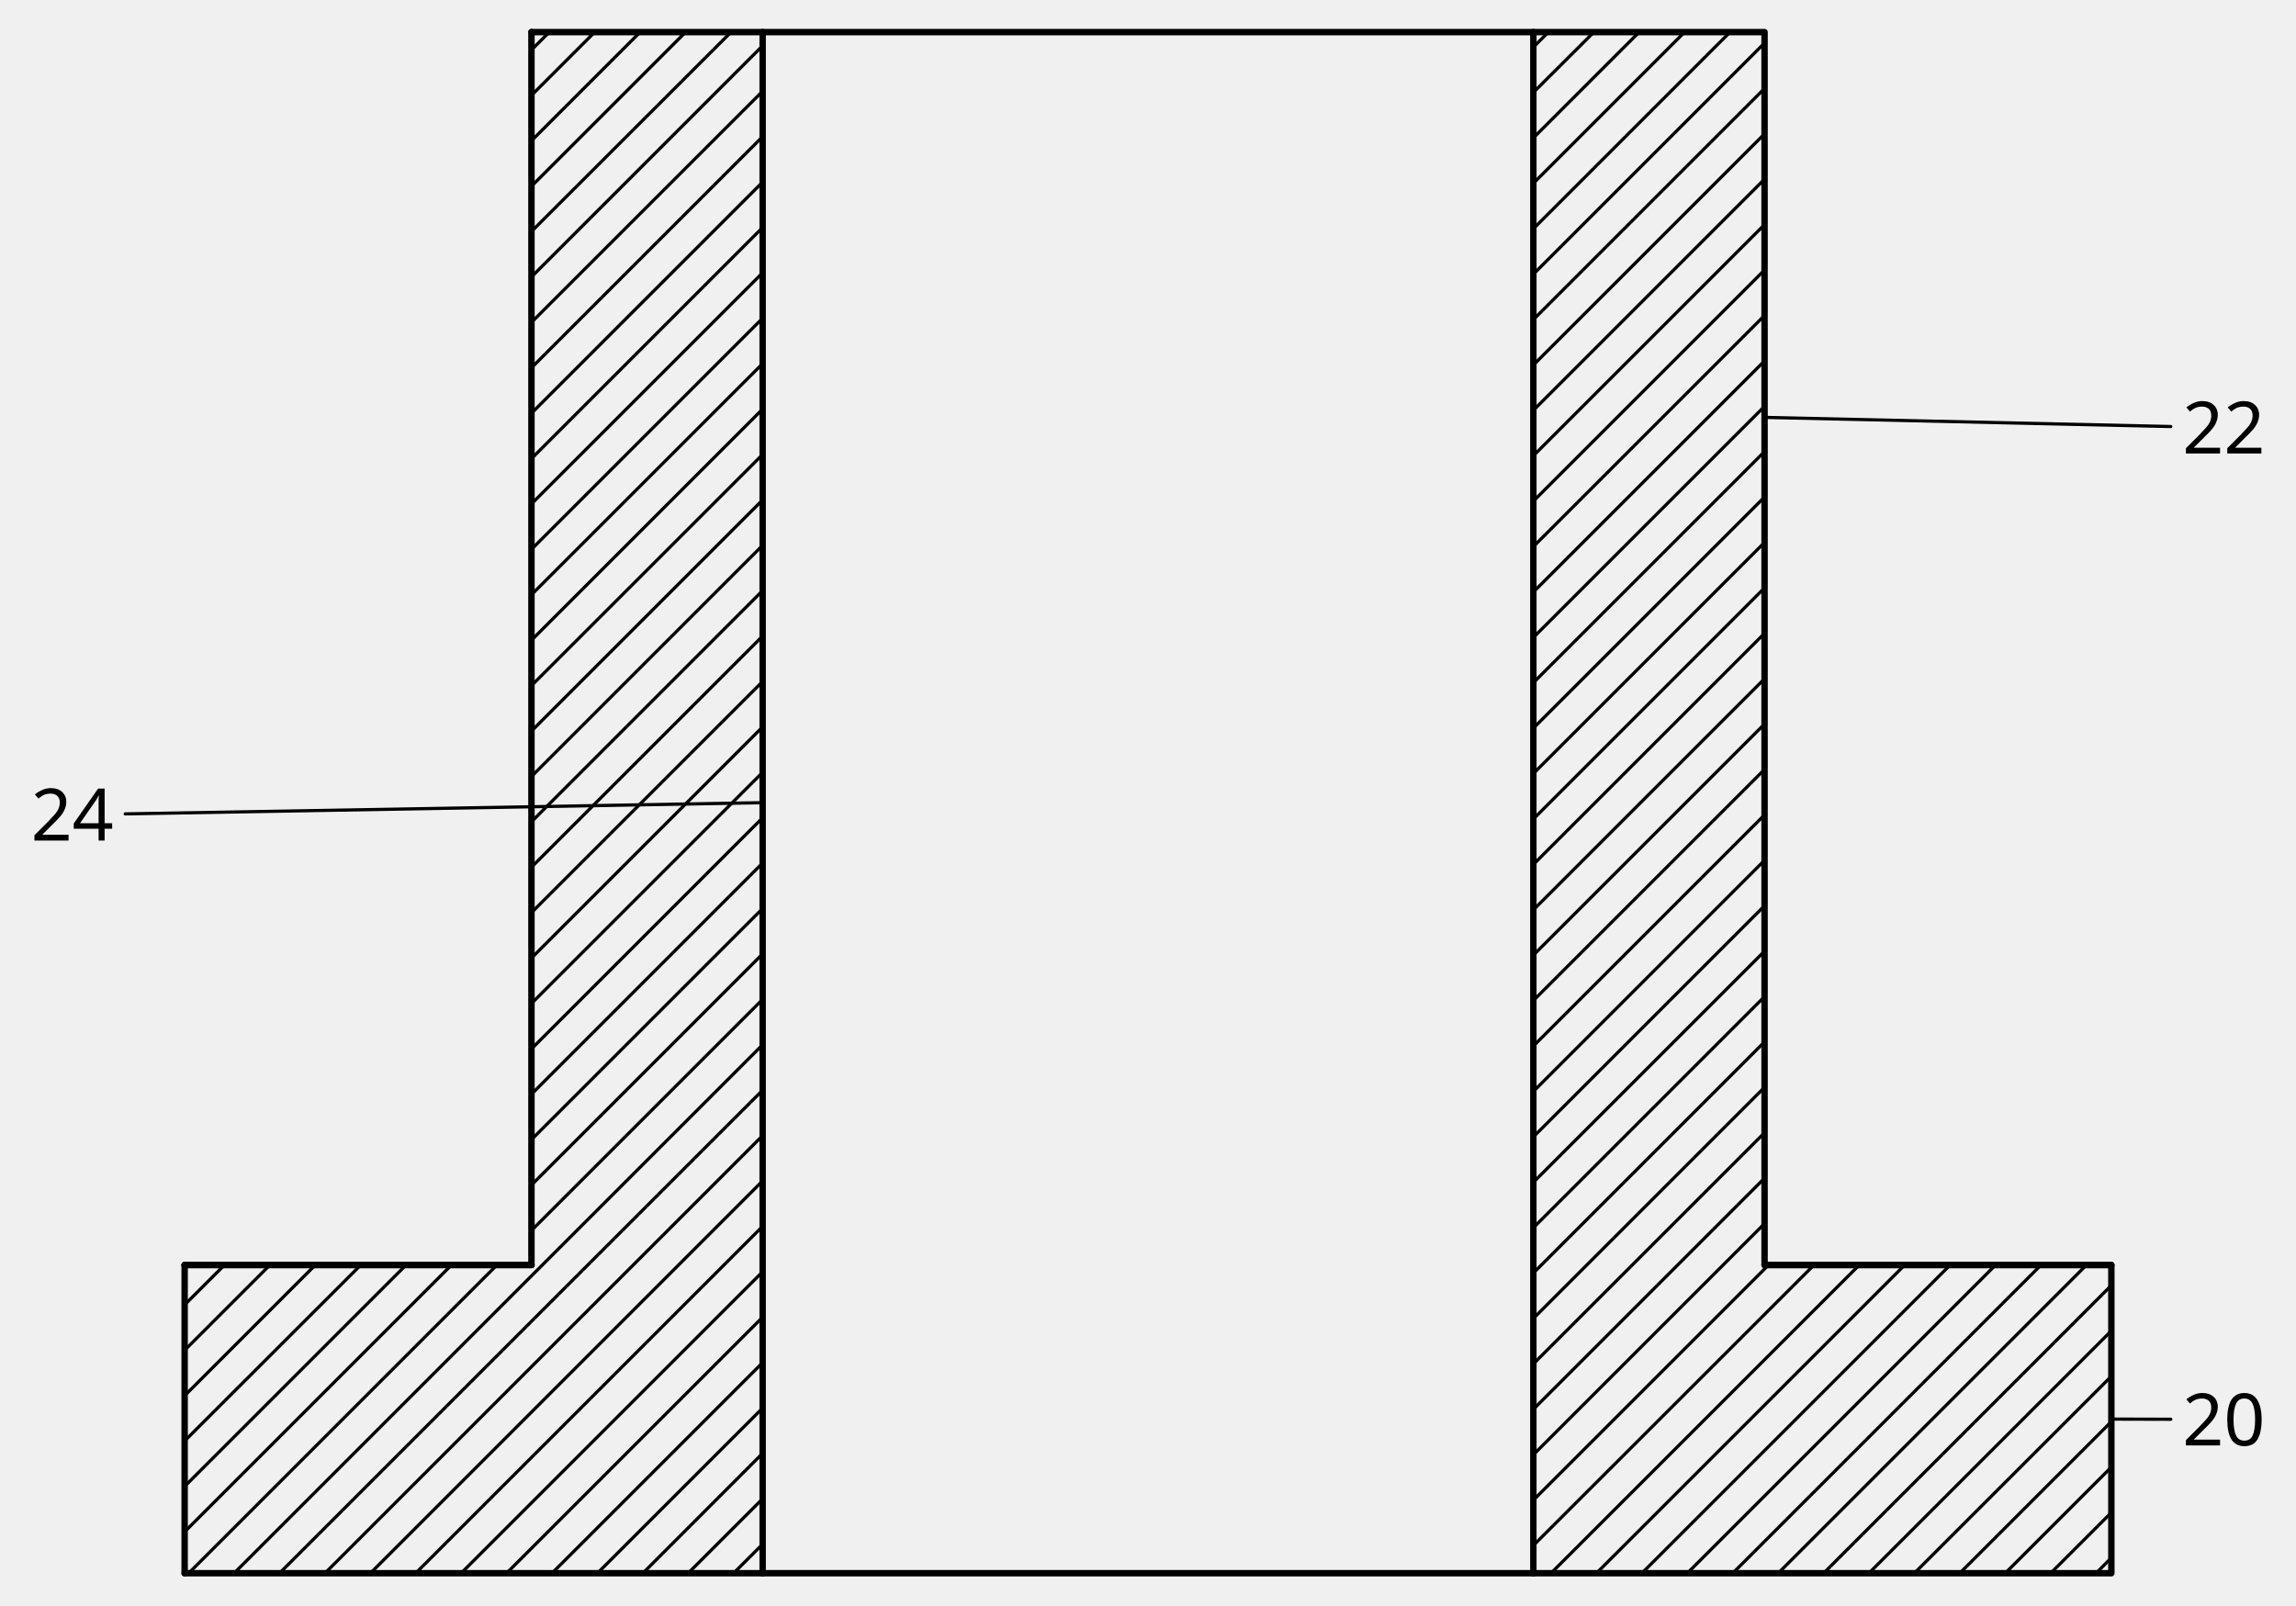
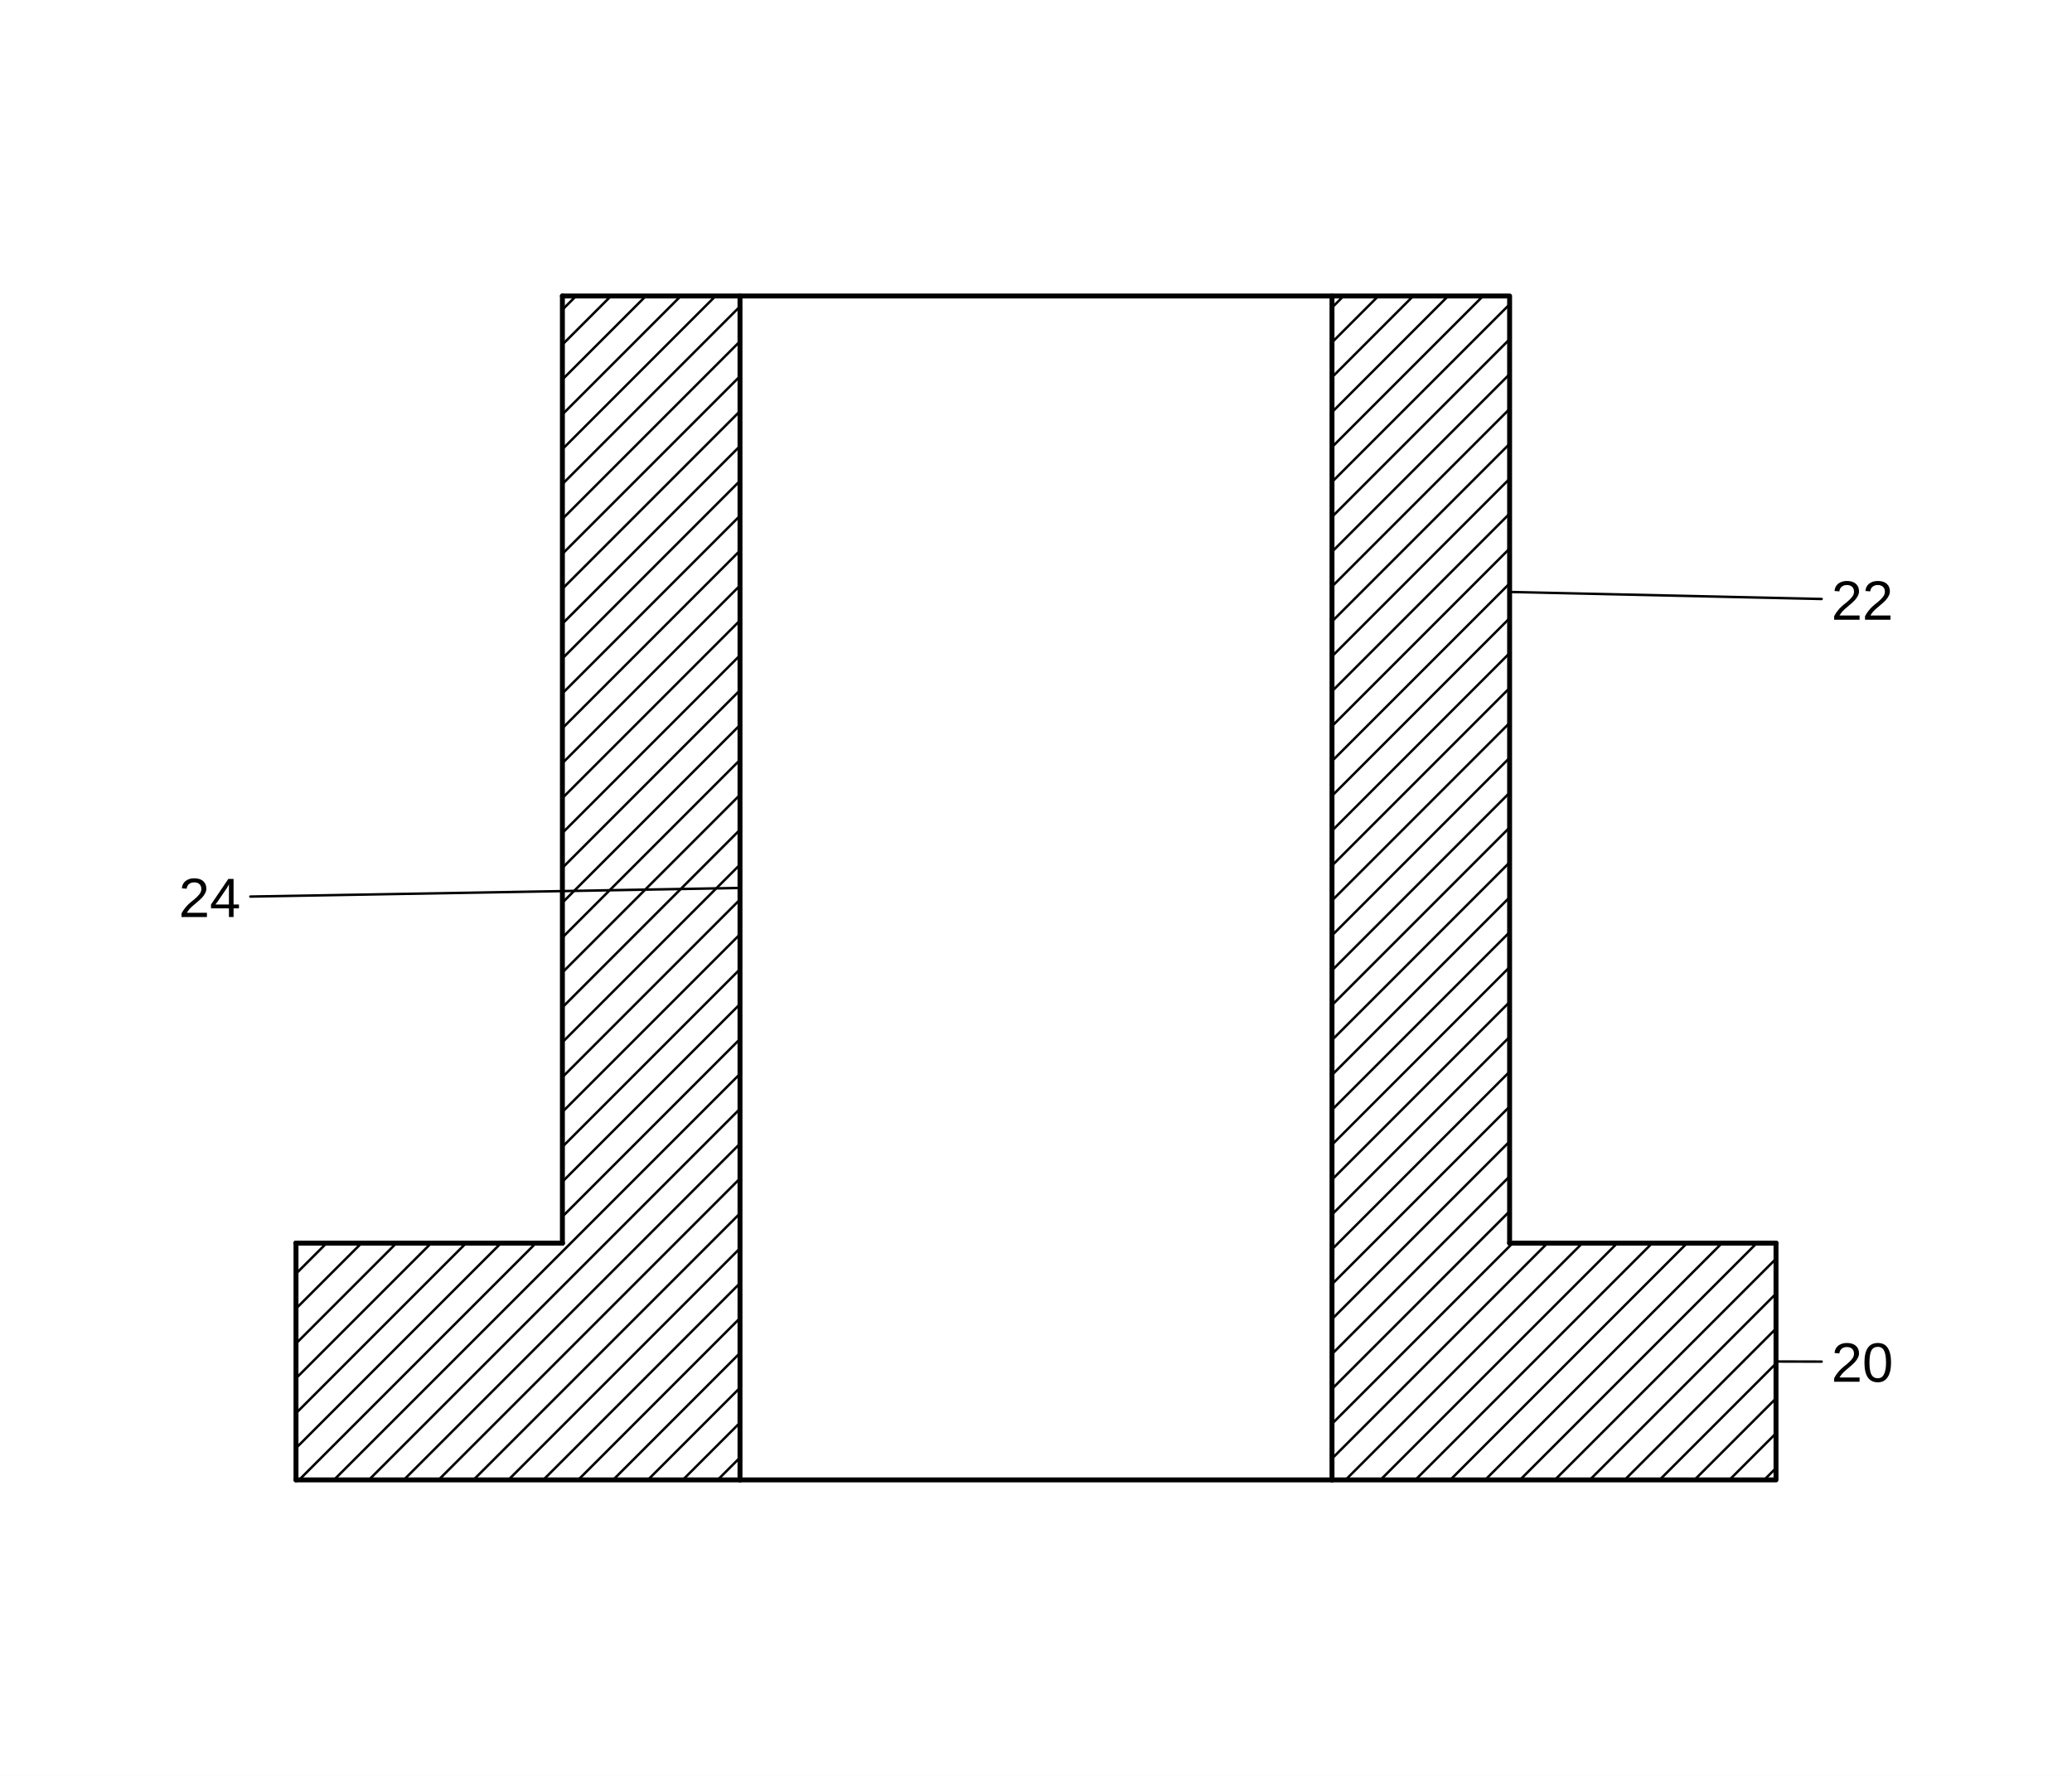
- <svg xmlns="http://www.w3.org/2000/svg" width="143mm" height="100mm" viewBox="0 0 143 100" data-figure="2" data-kind="3d">
-   <path class="edge" data-part="bushing" d="M95.5 98 L131.5 98 L131.5 78.8 L109.9 78.8 L109.9 2 L95.5 2 L94.9 2 L93.12 2 L90.26 2 L86.46 2 L81.91 2 L76.84 2 L71.5 2 L66.16 2 L61.09 2 L56.54 2 L52.74 2 L49.88 2 L48.1 2 L47.5 2 L47.5 98" stroke="#000" stroke-width="0.4" fill="none" stroke-linecap="round" stroke-linejoin="round" />
-   <path class="edge" data-part="bushing" d="M11.5 98 L47.5 98" stroke="#000" stroke-width="0.4" fill="none" stroke-linecap="round" stroke-linejoin="round" />
-   <path class="edge" data-part="bushing" d="M95.5 98 L94.9 98 L93.12 98 L90.26 98 L86.46 98 L81.91 98 L76.84 98 L71.5 98 L66.16 98 L61.09 98 L56.54 98 L52.74 98 L49.88 98 L48.1 98 L47.5 98" stroke="#000" stroke-width="0.4" fill="none" stroke-linecap="round" stroke-linejoin="round" />
-   <path class="edge" data-part="bushing" d="M95.5 2 L95.5 98" stroke="#000" stroke-width="0.4" fill="none" stroke-linecap="round" stroke-linejoin="round" />
-   <path class="edge" data-part="bushing" d="M131.5 78.8 L131.38 78.8 L131.03 78.8 L130.45 78.8 L129.63 78.8 L128.59 78.8 L127.32 78.8 L125.83 78.8 L124.13 78.8 L122.23 78.8 L120.13 78.8 L117.83 78.8 L115.36 78.8 L112.71 78.8 L109.9 78.8" stroke="#000" stroke-width="0.4" fill="none" stroke-linecap="round" stroke-linejoin="round" />
-   <path class="edge" data-part="bushing" d="M33.1 78.8 L30.29 78.8 L27.64 78.8 L25.17 78.8 L22.87 78.8 L20.77 78.8 L18.87 78.8 L17.17 78.8 L15.68 78.8 L14.41 78.8 L13.37 78.8 L12.55 78.8 L11.97 78.8 L11.62 78.8 L11.5 78.8" stroke="#000" stroke-width="0.4" fill="none" stroke-linecap="round" stroke-linejoin="round" />
-   <path class="edge" data-part="bushing" d="M11.5 98 L11.5 78.8" stroke="#000" stroke-width="0.4" fill="none" stroke-linecap="round" stroke-linejoin="round" />
-   <path class="edge" data-part="bushing" d="M47.5 2 L33.1 2" stroke="#000" stroke-width="0.4" fill="none" stroke-linecap="round" stroke-linejoin="round" />
-   <path class="edge" data-part="bushing" d="M33.1 78.8 L33.1 2" stroke="#000" stroke-width="0.4" fill="none" stroke-linecap="round" stroke-linejoin="round" />
-   <path class="edge" data-part="bushing" d="M33.1 78.8 L11.5 78.8" stroke="#000" stroke-width="0.4" fill="none" stroke-linecap="round" stroke-linejoin="round" />
-   <g class="hatch" data-part="bushing">
-     <line x1="33.1" y1="3.11" x2="34.21" y2="2" stroke="#000" stroke-width="0.2" fill="none" stroke-linecap="round" stroke-linejoin="round" />
-     <line x1="33.1" y1="5.94" x2="37.04" y2="2" stroke="#000" stroke-width="0.2" fill="none" stroke-linecap="round" stroke-linejoin="round" />
-     <line x1="33.1" y1="8.77" x2="39.87" y2="2" stroke="#000" stroke-width="0.2" fill="none" stroke-linecap="round" stroke-linejoin="round" />
-     <line x1="33.1" y1="11.6" x2="42.7" y2="2" stroke="#000" stroke-width="0.2" fill="none" stroke-linecap="round" stroke-linejoin="round" />
-     <line x1="33.1" y1="14.42" x2="45.53" y2="2" stroke="#000" stroke-width="0.2" fill="none" stroke-linecap="round" stroke-linejoin="round" />
-     <line x1="33.1" y1="17.25" x2="47.5" y2="2.85" stroke="#000" stroke-width="0.2" fill="none" stroke-linecap="round" stroke-linejoin="round" />
-     <line x1="33.1" y1="20.08" x2="47.5" y2="5.68" stroke="#000" stroke-width="0.2" fill="none" stroke-linecap="round" stroke-linejoin="round" />
-     <line x1="33.1" y1="22.91" x2="47.5" y2="8.51" stroke="#000" stroke-width="0.2" fill="none" stroke-linecap="round" stroke-linejoin="round" />
-     <line x1="33.1" y1="25.74" x2="47.5" y2="11.34" stroke="#000" stroke-width="0.2" fill="none" stroke-linecap="round" stroke-linejoin="round" />
-     <line x1="33.1" y1="28.57" x2="47.5" y2="14.17" stroke="#000" stroke-width="0.2" fill="none" stroke-linecap="round" stroke-linejoin="round" />
-     <line x1="33.1" y1="31.39" x2="47.5" y2="16.99" stroke="#000" stroke-width="0.2" fill="none" stroke-linecap="round" stroke-linejoin="round" />
-     <line x1="33.1" y1="34.22" x2="47.5" y2="19.82" stroke="#000" stroke-width="0.2" fill="none" stroke-linecap="round" stroke-linejoin="round" />
-     <line x1="33.1" y1="37.05" x2="47.5" y2="22.65" stroke="#000" stroke-width="0.2" fill="none" stroke-linecap="round" stroke-linejoin="round" />
-     <line x1="33.1" y1="39.88" x2="47.5" y2="25.48" stroke="#000" stroke-width="0.2" fill="none" stroke-linecap="round" stroke-linejoin="round" />
-     <line x1="33.1" y1="42.71" x2="47.5" y2="28.31" stroke="#000" stroke-width="0.2" fill="none" stroke-linecap="round" stroke-linejoin="round" />
-     <line x1="33.1" y1="45.54" x2="47.5" y2="31.14" stroke="#000" stroke-width="0.2" fill="none" stroke-linecap="round" stroke-linejoin="round" />
-     <line x1="33.1" y1="48.37" x2="47.5" y2="33.97" stroke="#000" stroke-width="0.2" fill="none" stroke-linecap="round" stroke-linejoin="round" />
-     <line x1="33.1" y1="51.19" x2="47.5" y2="36.79" stroke="#000" stroke-width="0.2" fill="none" stroke-linecap="round" stroke-linejoin="round" />
-     <line x1="33.1" y1="54.02" x2="47.5" y2="39.62" stroke="#000" stroke-width="0.2" fill="none" stroke-linecap="round" stroke-linejoin="round" />
-     <line x1="33.1" y1="56.85" x2="47.5" y2="42.45" stroke="#000" stroke-width="0.2" fill="none" stroke-linecap="round" stroke-linejoin="round" />
-     <line x1="11.5" y1="81.28" x2="13.98" y2="78.8" stroke="#000" stroke-width="0.2" fill="none" stroke-linecap="round" stroke-linejoin="round" />
-     <line x1="33.1" y1="59.68" x2="47.5" y2="45.28" stroke="#000" stroke-width="0.2" fill="none" stroke-linecap="round" stroke-linejoin="round" />
-     <line x1="11.5" y1="84.11" x2="16.81" y2="78.8" stroke="#000" stroke-width="0.2" fill="none" stroke-linecap="round" stroke-linejoin="round" />
-     <line x1="33.1" y1="62.51" x2="47.5" y2="48.11" stroke="#000" stroke-width="0.2" fill="none" stroke-linecap="round" stroke-linejoin="round" />
-     <line x1="11.5" y1="86.94" x2="19.64" y2="78.8" stroke="#000" stroke-width="0.2" fill="none" stroke-linecap="round" stroke-linejoin="round" />
-     <line x1="33.1" y1="65.34" x2="47.5" y2="50.94" stroke="#000" stroke-width="0.2" fill="none" stroke-linecap="round" stroke-linejoin="round" />
-     <line x1="95.5" y1="2.94" x2="96.44" y2="2" stroke="#000" stroke-width="0.2" fill="none" stroke-linecap="round" stroke-linejoin="round" />
-     <line x1="11.5" y1="89.76" x2="22.47" y2="78.8" stroke="#000" stroke-width="0.2" fill="none" stroke-linecap="round" stroke-linejoin="round" />
-     <line x1="33.1" y1="68.16" x2="47.5" y2="53.76" stroke="#000" stroke-width="0.2" fill="none" stroke-linecap="round" stroke-linejoin="round" />
-     <line x1="95.5" y1="5.76" x2="99.27" y2="2" stroke="#000" stroke-width="0.2" fill="none" stroke-linecap="round" stroke-linejoin="round" />
-     <line x1="11.5" y1="92.59" x2="25.29" y2="78.8" stroke="#000" stroke-width="0.2" fill="none" stroke-linecap="round" stroke-linejoin="round" />
-     <line x1="33.1" y1="70.99" x2="47.5" y2="56.59" stroke="#000" stroke-width="0.2" fill="none" stroke-linecap="round" stroke-linejoin="round" />
-     <line x1="95.5" y1="8.59" x2="102.09" y2="2" stroke="#000" stroke-width="0.2" fill="none" stroke-linecap="round" stroke-linejoin="round" />
-     <line x1="11.5" y1="95.42" x2="28.12" y2="78.8" stroke="#000" stroke-width="0.2" fill="none" stroke-linecap="round" stroke-linejoin="round" />
-     <line x1="33.1" y1="73.82" x2="47.5" y2="59.42" stroke="#000" stroke-width="0.2" fill="none" stroke-linecap="round" stroke-linejoin="round" />
-     <line x1="95.5" y1="11.42" x2="104.92" y2="2" stroke="#000" stroke-width="0.2" fill="none" stroke-linecap="round" stroke-linejoin="round" />
-     <line x1="11.75" y1="98" x2="30.95" y2="78.8" stroke="#000" stroke-width="0.2" fill="none" stroke-linecap="round" stroke-linejoin="round" />
-     <line x1="33.1" y1="76.65" x2="47.5" y2="62.25" stroke="#000" stroke-width="0.2" fill="none" stroke-linecap="round" stroke-linejoin="round" />
-     <line x1="95.5" y1="14.25" x2="107.75" y2="2" stroke="#000" stroke-width="0.2" fill="none" stroke-linecap="round" stroke-linejoin="round" />
-     <line x1="14.58" y1="98" x2="47.5" y2="65.08" stroke="#000" stroke-width="0.2" fill="none" stroke-linecap="round" stroke-linejoin="round" />
-     <line x1="95.5" y1="17.08" x2="109.9" y2="2.68" stroke="#000" stroke-width="0.2" fill="none" stroke-linecap="round" stroke-linejoin="round" />
-     <line x1="17.41" y1="98" x2="47.5" y2="67.91" stroke="#000" stroke-width="0.2" fill="none" stroke-linecap="round" stroke-linejoin="round" />
-     <line x1="95.5" y1="19.91" x2="109.9" y2="5.51" stroke="#000" stroke-width="0.2" fill="none" stroke-linecap="round" stroke-linejoin="round" />
-     <line x1="20.24" y1="98" x2="47.5" y2="70.74" stroke="#000" stroke-width="0.2" fill="none" stroke-linecap="round" stroke-linejoin="round" />
-     <line x1="95.5" y1="22.74" x2="109.9" y2="8.34" stroke="#000" stroke-width="0.2" fill="none" stroke-linecap="round" stroke-linejoin="round" />
-     <line x1="23.07" y1="98" x2="47.5" y2="73.56" stroke="#000" stroke-width="0.2" fill="none" stroke-linecap="round" stroke-linejoin="round" />
-     <line x1="95.5" y1="25.56" x2="109.9" y2="11.16" stroke="#000" stroke-width="0.2" fill="none" stroke-linecap="round" stroke-linejoin="round" />
-     <line x1="25.89" y1="98" x2="47.5" y2="76.39" stroke="#000" stroke-width="0.2" fill="none" stroke-linecap="round" stroke-linejoin="round" />
-     <line x1="95.5" y1="28.39" x2="109.9" y2="13.99" stroke="#000" stroke-width="0.2" fill="none" stroke-linecap="round" stroke-linejoin="round" />
-     <line x1="28.72" y1="98" x2="47.5" y2="79.22" stroke="#000" stroke-width="0.2" fill="none" stroke-linecap="round" stroke-linejoin="round" />
-     <line x1="95.5" y1="31.22" x2="109.9" y2="16.82" stroke="#000" stroke-width="0.2" fill="none" stroke-linecap="round" stroke-linejoin="round" />
-     <line x1="31.55" y1="98" x2="47.5" y2="82.05" stroke="#000" stroke-width="0.2" fill="none" stroke-linecap="round" stroke-linejoin="round" />
-     <line x1="95.5" y1="34.05" x2="109.9" y2="19.65" stroke="#000" stroke-width="0.2" fill="none" stroke-linecap="round" stroke-linejoin="round" />
-     <line x1="34.38" y1="98" x2="47.5" y2="84.88" stroke="#000" stroke-width="0.2" fill="none" stroke-linecap="round" stroke-linejoin="round" />
-     <line x1="95.5" y1="36.88" x2="109.9" y2="22.48" stroke="#000" stroke-width="0.2" fill="none" stroke-linecap="round" stroke-linejoin="round" />
-     <line x1="37.21" y1="98" x2="47.5" y2="87.71" stroke="#000" stroke-width="0.2" fill="none" stroke-linecap="round" stroke-linejoin="round" />
-     <line x1="95.5" y1="39.71" x2="109.9" y2="25.31" stroke="#000" stroke-width="0.2" fill="none" stroke-linecap="round" stroke-linejoin="round" />
-     <line x1="40.04" y1="98" x2="47.5" y2="90.53" stroke="#000" stroke-width="0.2" fill="none" stroke-linecap="round" stroke-linejoin="round" />
-     <line x1="95.5" y1="42.53" x2="109.9" y2="28.13" stroke="#000" stroke-width="0.2" fill="none" stroke-linecap="round" stroke-linejoin="round" />
-     <line x1="42.86" y1="98" x2="47.5" y2="93.36" stroke="#000" stroke-width="0.2" fill="none" stroke-linecap="round" stroke-linejoin="round" />
-     <line x1="95.5" y1="45.36" x2="109.9" y2="30.96" stroke="#000" stroke-width="0.2" fill="none" stroke-linecap="round" stroke-linejoin="round" />
-     <line x1="45.69" y1="98" x2="47.5" y2="96.19" stroke="#000" stroke-width="0.2" fill="none" stroke-linecap="round" stroke-linejoin="round" />
-     <line x1="95.5" y1="48.19" x2="109.9" y2="33.79" stroke="#000" stroke-width="0.2" fill="none" stroke-linecap="round" stroke-linejoin="round" />
-     <line x1="95.5" y1="51.02" x2="109.9" y2="36.62" stroke="#000" stroke-width="0.2" fill="none" stroke-linecap="round" stroke-linejoin="round" />
-     <line x1="95.5" y1="53.85" x2="109.9" y2="39.45" stroke="#000" stroke-width="0.2" fill="none" stroke-linecap="round" stroke-linejoin="round" />
-     <line x1="95.5" y1="56.68" x2="109.9" y2="42.28" stroke="#000" stroke-width="0.2" fill="none" stroke-linecap="round" stroke-linejoin="round" />
-     <line x1="95.5" y1="59.5" x2="109.9" y2="45.1" stroke="#000" stroke-width="0.2" fill="none" stroke-linecap="round" stroke-linejoin="round" />
-     <line x1="95.5" y1="62.33" x2="109.9" y2="47.93" stroke="#000" stroke-width="0.2" fill="none" stroke-linecap="round" stroke-linejoin="round" />
-     <line x1="95.5" y1="65.16" x2="109.9" y2="50.76" stroke="#000" stroke-width="0.2" fill="none" stroke-linecap="round" stroke-linejoin="round" />
-     <line x1="95.5" y1="67.99" x2="109.9" y2="53.59" stroke="#000" stroke-width="0.2" fill="none" stroke-linecap="round" stroke-linejoin="round" />
-     <line x1="95.5" y1="70.82" x2="109.9" y2="56.42" stroke="#000" stroke-width="0.2" fill="none" stroke-linecap="round" stroke-linejoin="round" />
-     <line x1="95.5" y1="73.65" x2="109.9" y2="59.25" stroke="#000" stroke-width="0.2" fill="none" stroke-linecap="round" stroke-linejoin="round" />
-     <line x1="95.5" y1="76.48" x2="109.9" y2="62.08" stroke="#000" stroke-width="0.2" fill="none" stroke-linecap="round" stroke-linejoin="round" />
-     <line x1="95.5" y1="79.3" x2="109.9" y2="64.9" stroke="#000" stroke-width="0.2" fill="none" stroke-linecap="round" stroke-linejoin="round" />
-     <line x1="95.5" y1="82.13" x2="109.9" y2="67.73" stroke="#000" stroke-width="0.2" fill="none" stroke-linecap="round" stroke-linejoin="round" />
-     <line x1="95.5" y1="84.96" x2="109.9" y2="70.56" stroke="#000" stroke-width="0.2" fill="none" stroke-linecap="round" stroke-linejoin="round" />
-     <line x1="95.5" y1="87.79" x2="109.9" y2="73.39" stroke="#000" stroke-width="0.2" fill="none" stroke-linecap="round" stroke-linejoin="round" />
-     <line x1="95.5" y1="90.62" x2="109.9" y2="76.22" stroke="#000" stroke-width="0.2" fill="none" stroke-linecap="round" stroke-linejoin="round" />
-     <line x1="95.5" y1="93.45" x2="110.15" y2="78.8" stroke="#000" stroke-width="0.2" fill="none" stroke-linecap="round" stroke-linejoin="round" />
-     <line x1="95.5" y1="96.27" x2="112.98" y2="78.8" stroke="#000" stroke-width="0.2" fill="none" stroke-linecap="round" stroke-linejoin="round" />
-     <line x1="96.6" y1="98" x2="115.8" y2="78.8" stroke="#000" stroke-width="0.2" fill="none" stroke-linecap="round" stroke-linejoin="round" />
-     <line x1="99.43" y1="98" x2="118.63" y2="78.8" stroke="#000" stroke-width="0.2" fill="none" stroke-linecap="round" stroke-linejoin="round" />
-     <line x1="102.26" y1="98" x2="121.46" y2="78.8" stroke="#000" stroke-width="0.2" fill="none" stroke-linecap="round" stroke-linejoin="round" />
-     <line x1="105.09" y1="98" x2="124.29" y2="78.8" stroke="#000" stroke-width="0.2" fill="none" stroke-linecap="round" stroke-linejoin="round" />
-     <line x1="107.92" y1="98" x2="127.12" y2="78.8" stroke="#000" stroke-width="0.2" fill="none" stroke-linecap="round" stroke-linejoin="round" />
-     <line x1="110.75" y1="98" x2="129.95" y2="78.8" stroke="#000" stroke-width="0.2" fill="none" stroke-linecap="round" stroke-linejoin="round" />
-     <line x1="113.58" y1="98" x2="131.5" y2="80.07" stroke="#000" stroke-width="0.2" fill="none" stroke-linecap="round" stroke-linejoin="round" />
-     <line x1="116.4" y1="98" x2="131.5" y2="82.9" stroke="#000" stroke-width="0.2" fill="none" stroke-linecap="round" stroke-linejoin="round" />
-     <line x1="119.23" y1="98" x2="131.5" y2="85.73" stroke="#000" stroke-width="0.2" fill="none" stroke-linecap="round" stroke-linejoin="round" />
-     <line x1="122.06" y1="98" x2="131.5" y2="88.56" stroke="#000" stroke-width="0.2" fill="none" stroke-linecap="round" stroke-linejoin="round" />
-     <line x1="124.89" y1="98" x2="131.5" y2="91.39" stroke="#000" stroke-width="0.2" fill="none" stroke-linecap="round" stroke-linejoin="round" />
-     <line x1="127.72" y1="98" x2="131.5" y2="94.22" stroke="#000" stroke-width="0.2" fill="none" stroke-linecap="round" stroke-linejoin="round" />
-     <line x1="130.55" y1="98" x2="131.5" y2="97.04" stroke="#000" stroke-width="0.2" fill="none" stroke-linecap="round" stroke-linejoin="round" />
+ <svg xmlns="http://www.w3.org/2000/svg" width="168mm" height="144mm" viewBox="0 0 168 144" data-figure="FIG-2" data-kind="3d">
+   <rect width="168" height="144" fill="#fff" />
+   <g fill="none" stroke="#000" stroke-linecap="round" stroke-linejoin="round">
+     <path class="edge" data-part="bushing" stroke-width="0.4" d="M108 120 L144 120 L144 100.8 L122.4 100.8 L122.4 24 L108 24 L107.4 24 L105.62 24 L102.76 24 L98.96 24 L94.41 24 L89.34 24 L84 24 L78.66 24 L73.59 24 L69.04 24 L65.24 24 L62.38 24 L60.6 24 L60 24 L60 120" />
+     <path class="edge" data-part="bushing" stroke-width="0.4" d="M24 120 L60 120" />
+     <path class="edge" data-part="bushing" stroke-width="0.4" d="M108 120 L107.4 120 L105.62 120 L102.76 120 L98.96 120 L94.41 120 L89.34 120 L84 120 L78.66 120 L73.59 120 L69.04 120 L65.24 120 L62.38 120 L60.6 120 L60 120" />
+     <path class="edge" data-part="bushing" stroke-width="0.4" d="M108 24 L108 120" />
+     <path class="edge" data-part="bushing" stroke-width="0.4" d="M144 100.8 L143.88 100.8 L143.53 100.8 L142.95 100.8 L142.13 100.8 L141.09 100.8 L139.82 100.8 L138.33 100.8 L136.63 100.8 L134.73 100.8 L132.63 100.8 L130.33 100.8 L127.86 100.8 L125.21 100.8 L122.4 100.8" />
+     <path class="edge" data-part="bushing" stroke-width="0.4" d="M45.6 100.8 L42.79 100.8 L40.14 100.8 L37.67 100.8 L35.37 100.8 L33.27 100.8 L31.37 100.8 L29.67 100.8 L28.18 100.8 L26.91 100.8 L25.87 100.8 L25.05 100.8 L24.47 100.8 L24.12 100.8 L24 100.8" />
+     <path class="edge" data-part="bushing" stroke-width="0.4" d="M24 120 L24 100.8" />
+     <path class="edge" data-part="bushing" stroke-width="0.4" d="M60 24 L45.6 24" />
+     <path class="edge" data-part="bushing" stroke-width="0.4" d="M45.6 100.8 L45.6 24" />
+     <path class="edge" data-part="bushing" stroke-width="0.4" d="M45.6 100.8 L24 100.8" />
+     <path class="hatch" data-part="bushing" stroke-width="0.2" d="M45.6 25.11 L46.71 24" />
+     <path class="hatch" data-part="bushing" stroke-width="0.2" d="M45.6 27.94 L49.54 24" />
+     <path class="hatch" data-part="bushing" stroke-width="0.2" d="M45.6 30.77 L52.37 24" />
+     <path class="hatch" data-part="bushing" stroke-width="0.2" d="M45.6 33.6 L55.2 24" />
+     <path class="hatch" data-part="bushing" stroke-width="0.2" d="M45.6 36.42 L58.02 24" />
+     <path class="hatch" data-part="bushing" stroke-width="0.2" d="M45.6 39.25 L60 24.85" />
+     <path class="hatch" data-part="bushing" stroke-width="0.2" d="M45.6 42.08 L60 27.68" />
+     <path class="hatch" data-part="bushing" stroke-width="0.2" d="M45.6 44.91 L60 30.51" />
+     <path class="hatch" data-part="bushing" stroke-width="0.2" d="M45.6 47.74 L60 33.34" />
+     <path class="hatch" data-part="bushing" stroke-width="0.2" d="M45.6 50.57 L60 36.17" />
+     <path class="hatch" data-part="bushing" stroke-width="0.2" d="M45.6 53.39 L60 38.99" />
+     <path class="hatch" data-part="bushing" stroke-width="0.2" d="M45.6 56.22 L60 41.82" />
+     <path class="hatch" data-part="bushing" stroke-width="0.2" d="M45.6 59.05 L60 44.65" />
+     <path class="hatch" data-part="bushing" stroke-width="0.2" d="M45.6 61.88 L60 47.48" />
+     <path class="hatch" data-part="bushing" stroke-width="0.2" d="M45.6 64.71 L60 50.31" />
+     <path class="hatch" data-part="bushing" stroke-width="0.2" d="M45.6 67.54 L60 53.14" />
+     <path class="hatch" data-part="bushing" stroke-width="0.2" d="M45.6 70.37 L60 55.97" />
+     <path class="hatch" data-part="bushing" stroke-width="0.2" d="M45.6 73.19 L60 58.79" />
+     <path class="hatch" data-part="bushing" stroke-width="0.2" d="M45.6 76.02 L60 61.62" />
+     <path class="hatch" data-part="bushing" stroke-width="0.2" d="M45.6 78.85 L60 64.45" />
+     <path class="hatch" data-part="bushing" stroke-width="0.2" d="M24 103.28 L26.48 100.8" />
+     <path class="hatch" data-part="bushing" stroke-width="0.2" d="M45.6 81.68 L60 67.28" />
+     <path class="hatch" data-part="bushing" stroke-width="0.2" d="M24 106.11 L29.31 100.8" />
+     <path class="hatch" data-part="bushing" stroke-width="0.2" d="M45.6 84.51 L60 70.11" />
+     <path class="hatch" data-part="bushing" stroke-width="0.2" d="M24 108.94 L32.14 100.8" />
+     <path class="hatch" data-part="bushing" stroke-width="0.2" d="M45.6 87.34 L60 72.94" />
+     <path class="hatch" data-part="bushing" stroke-width="0.2" d="M108 24.94 L108.94 24" />
+     <path class="hatch" data-part="bushing" stroke-width="0.2" d="M24 111.76 L34.96 100.8" />
+     <path class="hatch" data-part="bushing" stroke-width="0.2" d="M45.6 90.16 L60 75.76" />
+     <path class="hatch" data-part="bushing" stroke-width="0.2" d="M108 27.76 L111.76 24" />
+     <path class="hatch" data-part="bushing" stroke-width="0.2" d="M24 114.59 L37.79 100.8" />
+     <path class="hatch" data-part="bushing" stroke-width="0.2" d="M45.6 92.99 L60 78.59" />
+     <path class="hatch" data-part="bushing" stroke-width="0.2" d="M108 30.59 L114.59 24" />
+     <path class="hatch" data-part="bushing" stroke-width="0.2" d="M24 117.42 L40.62 100.8" />
+     <path class="hatch" data-part="bushing" stroke-width="0.2" d="M45.6 95.82 L60 81.42" />
+     <path class="hatch" data-part="bushing" stroke-width="0.2" d="M108 33.42 L117.42 24" />
+     <path class="hatch" data-part="bushing" stroke-width="0.2" d="M24.25 120 L43.45 100.8" />
+     <path class="hatch" data-part="bushing" stroke-width="0.2" d="M45.6 98.65 L60 84.25" />
+     <path class="hatch" data-part="bushing" stroke-width="0.2" d="M108 36.25 L120.25 24" />
+     <path class="hatch" data-part="bushing" stroke-width="0.2" d="M27.08 120 L60 87.08" />
+     <path class="hatch" data-part="bushing" stroke-width="0.2" d="M108 39.08 L122.4 24.68" />
+     <path class="hatch" data-part="bushing" stroke-width="0.2" d="M29.91 120 L60 89.91" />
+     <path class="hatch" data-part="bushing" stroke-width="0.2" d="M108 41.91 L122.4 27.51" />
+     <path class="hatch" data-part="bushing" stroke-width="0.2" d="M32.74 120 L60 92.74" />
+     <path class="hatch" data-part="bushing" stroke-width="0.2" d="M108 44.74 L122.4 30.34" />
+     <path class="hatch" data-part="bushing" stroke-width="0.2" d="M35.56 120 L60 95.56" />
+     <path class="hatch" data-part="bushing" stroke-width="0.2" d="M108 47.56 L122.4 33.16" />
+     <path class="hatch" data-part="bushing" stroke-width="0.2" d="M38.39 120 L60 98.39" />
+     <path class="hatch" data-part="bushing" stroke-width="0.2" d="M108 50.39 L122.4 35.99" />
+     <path class="hatch" data-part="bushing" stroke-width="0.2" d="M41.22 120 L60 101.22" />
+     <path class="hatch" data-part="bushing" stroke-width="0.2" d="M108 53.22 L122.4 38.82" />
+     <path class="hatch" data-part="bushing" stroke-width="0.2" d="M44.05 120 L60 104.05" />
+     <path class="hatch" data-part="bushing" stroke-width="0.2" d="M108 56.05 L122.4 41.65" />
+     <path class="hatch" data-part="bushing" stroke-width="0.2" d="M46.88 120 L60 106.88" />
+     <path class="hatch" data-part="bushing" stroke-width="0.2" d="M108 58.88 L122.4 44.48" />
+     <path class="hatch" data-part="bushing" stroke-width="0.2" d="M49.71 120 L60 109.71" />
+     <path class="hatch" data-part="bushing" stroke-width="0.2" d="M108 61.71 L122.4 47.31" />
+     <path class="hatch" data-part="bushing" stroke-width="0.2" d="M52.53 120 L60 112.53" />
+     <path class="hatch" data-part="bushing" stroke-width="0.2" d="M108 64.53 L122.4 50.13" />
+     <path class="hatch" data-part="bushing" stroke-width="0.2" d="M55.36 120 L60 115.36" />
+     <path class="hatch" data-part="bushing" stroke-width="0.2" d="M108 67.36 L122.4 52.96" />
+     <path class="hatch" data-part="bushing" stroke-width="0.2" d="M58.19 120 L60 118.19" />
+     <path class="hatch" data-part="bushing" stroke-width="0.2" d="M108 70.19 L122.4 55.79" />
+     <path class="hatch" data-part="bushing" stroke-width="0.2" d="M108 73.02 L122.4 58.62" />
+     <path class="hatch" data-part="bushing" stroke-width="0.2" d="M108 75.85 L122.4 61.45" />
+     <path class="hatch" data-part="bushing" stroke-width="0.2" d="M108 78.68 L122.4 64.28" />
+     <path class="hatch" data-part="bushing" stroke-width="0.2" d="M108 81.5 L122.4 67.1" />
+     <path class="hatch" data-part="bushing" stroke-width="0.2" d="M108 84.33 L122.4 69.93" />
+     <path class="hatch" data-part="bushing" stroke-width="0.2" d="M108 87.16 L122.4 72.76" />
+     <path class="hatch" data-part="bushing" stroke-width="0.2" d="M108 89.99 L122.4 75.59" />
+     <path class="hatch" data-part="bushing" stroke-width="0.2" d="M108 92.82 L122.4 78.42" />
+     <path class="hatch" data-part="bushing" stroke-width="0.2" d="M108 95.65 L122.4 81.25" />
+     <path class="hatch" data-part="bushing" stroke-width="0.2" d="M108 98.48 L122.4 84.08" />
+     <path class="hatch" data-part="bushing" stroke-width="0.2" d="M108 101.3 L122.4 86.9" />
+     <path class="hatch" data-part="bushing" stroke-width="0.2" d="M108 104.13 L122.4 89.73" />
+     <path class="hatch" data-part="bushing" stroke-width="0.2" d="M108 106.96 L122.4 92.56" />
+     <path class="hatch" data-part="bushing" stroke-width="0.2" d="M108 109.79 L122.4 95.39" />
+     <path class="hatch" data-part="bushing" stroke-width="0.2" d="M108 112.62 L122.4 98.22" />
+     <path class="hatch" data-part="bushing" stroke-width="0.2" d="M108 115.45 L122.65 100.8" />
+     <path class="hatch" data-part="bushing" stroke-width="0.2" d="M108 118.27 L125.47 100.8" />
+     <path class="hatch" data-part="bushing" stroke-width="0.2" d="M109.1 120 L128.3 100.8" />
+     <path class="hatch" data-part="bushing" stroke-width="0.2" d="M111.93 120 L131.13 100.8" />
+     <path class="hatch" data-part="bushing" stroke-width="0.2" d="M114.76 120 L133.96 100.8" />
+     <path class="hatch" data-part="bushing" stroke-width="0.2" d="M117.59 120 L136.79 100.8" />
+     <path class="hatch" data-part="bushing" stroke-width="0.2" d="M120.42 120 L139.62 100.8" />
+     <path class="hatch" data-part="bushing" stroke-width="0.2" d="M123.24 120 L142.44 100.8" />
+     <path class="hatch" data-part="bushing" stroke-width="0.2" d="M126.07 120 L144 102.07" />
+     <path class="hatch" data-part="bushing" stroke-width="0.2" d="M128.9 120 L144 104.9" />
+     <path class="hatch" data-part="bushing" stroke-width="0.2" d="M131.73 120 L144 107.73" />
+     <path class="hatch" data-part="bushing" stroke-width="0.2" d="M134.56 120 L144 110.56" />
+     <path class="hatch" data-part="bushing" stroke-width="0.2" d="M137.39 120 L144 113.39" />
+     <path class="hatch" data-part="bushing" stroke-width="0.2" d="M140.22 120 L144 116.22" />
+     <path class="hatch" data-part="bushing" stroke-width="0.2" d="M143.04 120 L144 119.04" />
+     <path class="lead" data-numeral="22" data-part="bushing" stroke-width="0.2" d="M147.7 48.57 L122.4 48" />
+     <path class="lead" data-numeral="20" data-part="bushing" stroke-width="0.2" d="M147.7 110.41 L144 110.4" />
+     <path class="lead" data-numeral="24" data-part="bushing" stroke-width="0.2" d="M20.3 72.7 L60 72" />
  </g>
-   <line class="lead" data-numeral="22" data-part="bushing" x1="135.2" y1="26.57" x2="109.9" y2="26" stroke="#000" stroke-width="0.2" fill="none" stroke-linecap="round" stroke-linejoin="round" />
-   <line class="lead" data-numeral="20" data-part="bushing" x1="135.2" y1="88.41" x2="131.5" y2="88.4" stroke="#000" stroke-width="0.2" fill="none" stroke-linecap="round" stroke-linejoin="round" />
-   <line class="lead" data-numeral="24" data-part="bushing" x1="7.8" y1="50.7" x2="47.5" y2="50" stroke="#000" stroke-width="0.2" fill="none" stroke-linecap="round" stroke-linejoin="round" />
-   <text class="numeral" data-numeral="22" data-part="bushing" x="138.5" y="28.25" font-family="sans-serif" font-size="4.5" text-anchor="middle" fill="#000">22</text>
-   <text class="numeral" data-numeral="20" data-part="bushing" x="138.5" y="90.04" font-family="sans-serif" font-size="4.5" text-anchor="middle" fill="#000">20</text>
-   <text class="numeral" data-numeral="24" data-part="bushing" x="4.5" y="52.36" font-family="sans-serif" font-size="4.5" text-anchor="middle" fill="#000">24</text>
+   <text class="numeral" data-numeral="22" data-part="bushing" x="151" y="50.25" font-size="4.5" font-family="Liberation Sans, Arial, Helvetica, sans-serif" text-anchor="middle" fill="#000">22</text>
+   <text class="numeral" data-numeral="20" data-part="bushing" x="151" y="112.04" font-size="4.5" font-family="Liberation Sans, Arial, Helvetica, sans-serif" text-anchor="middle" fill="#000">20</text>
+   <text class="numeral" data-numeral="24" data-part="bushing" x="17" y="74.36" font-size="4.5" font-family="Liberation Sans, Arial, Helvetica, sans-serif" text-anchor="middle" fill="#000">24</text>
</svg>
